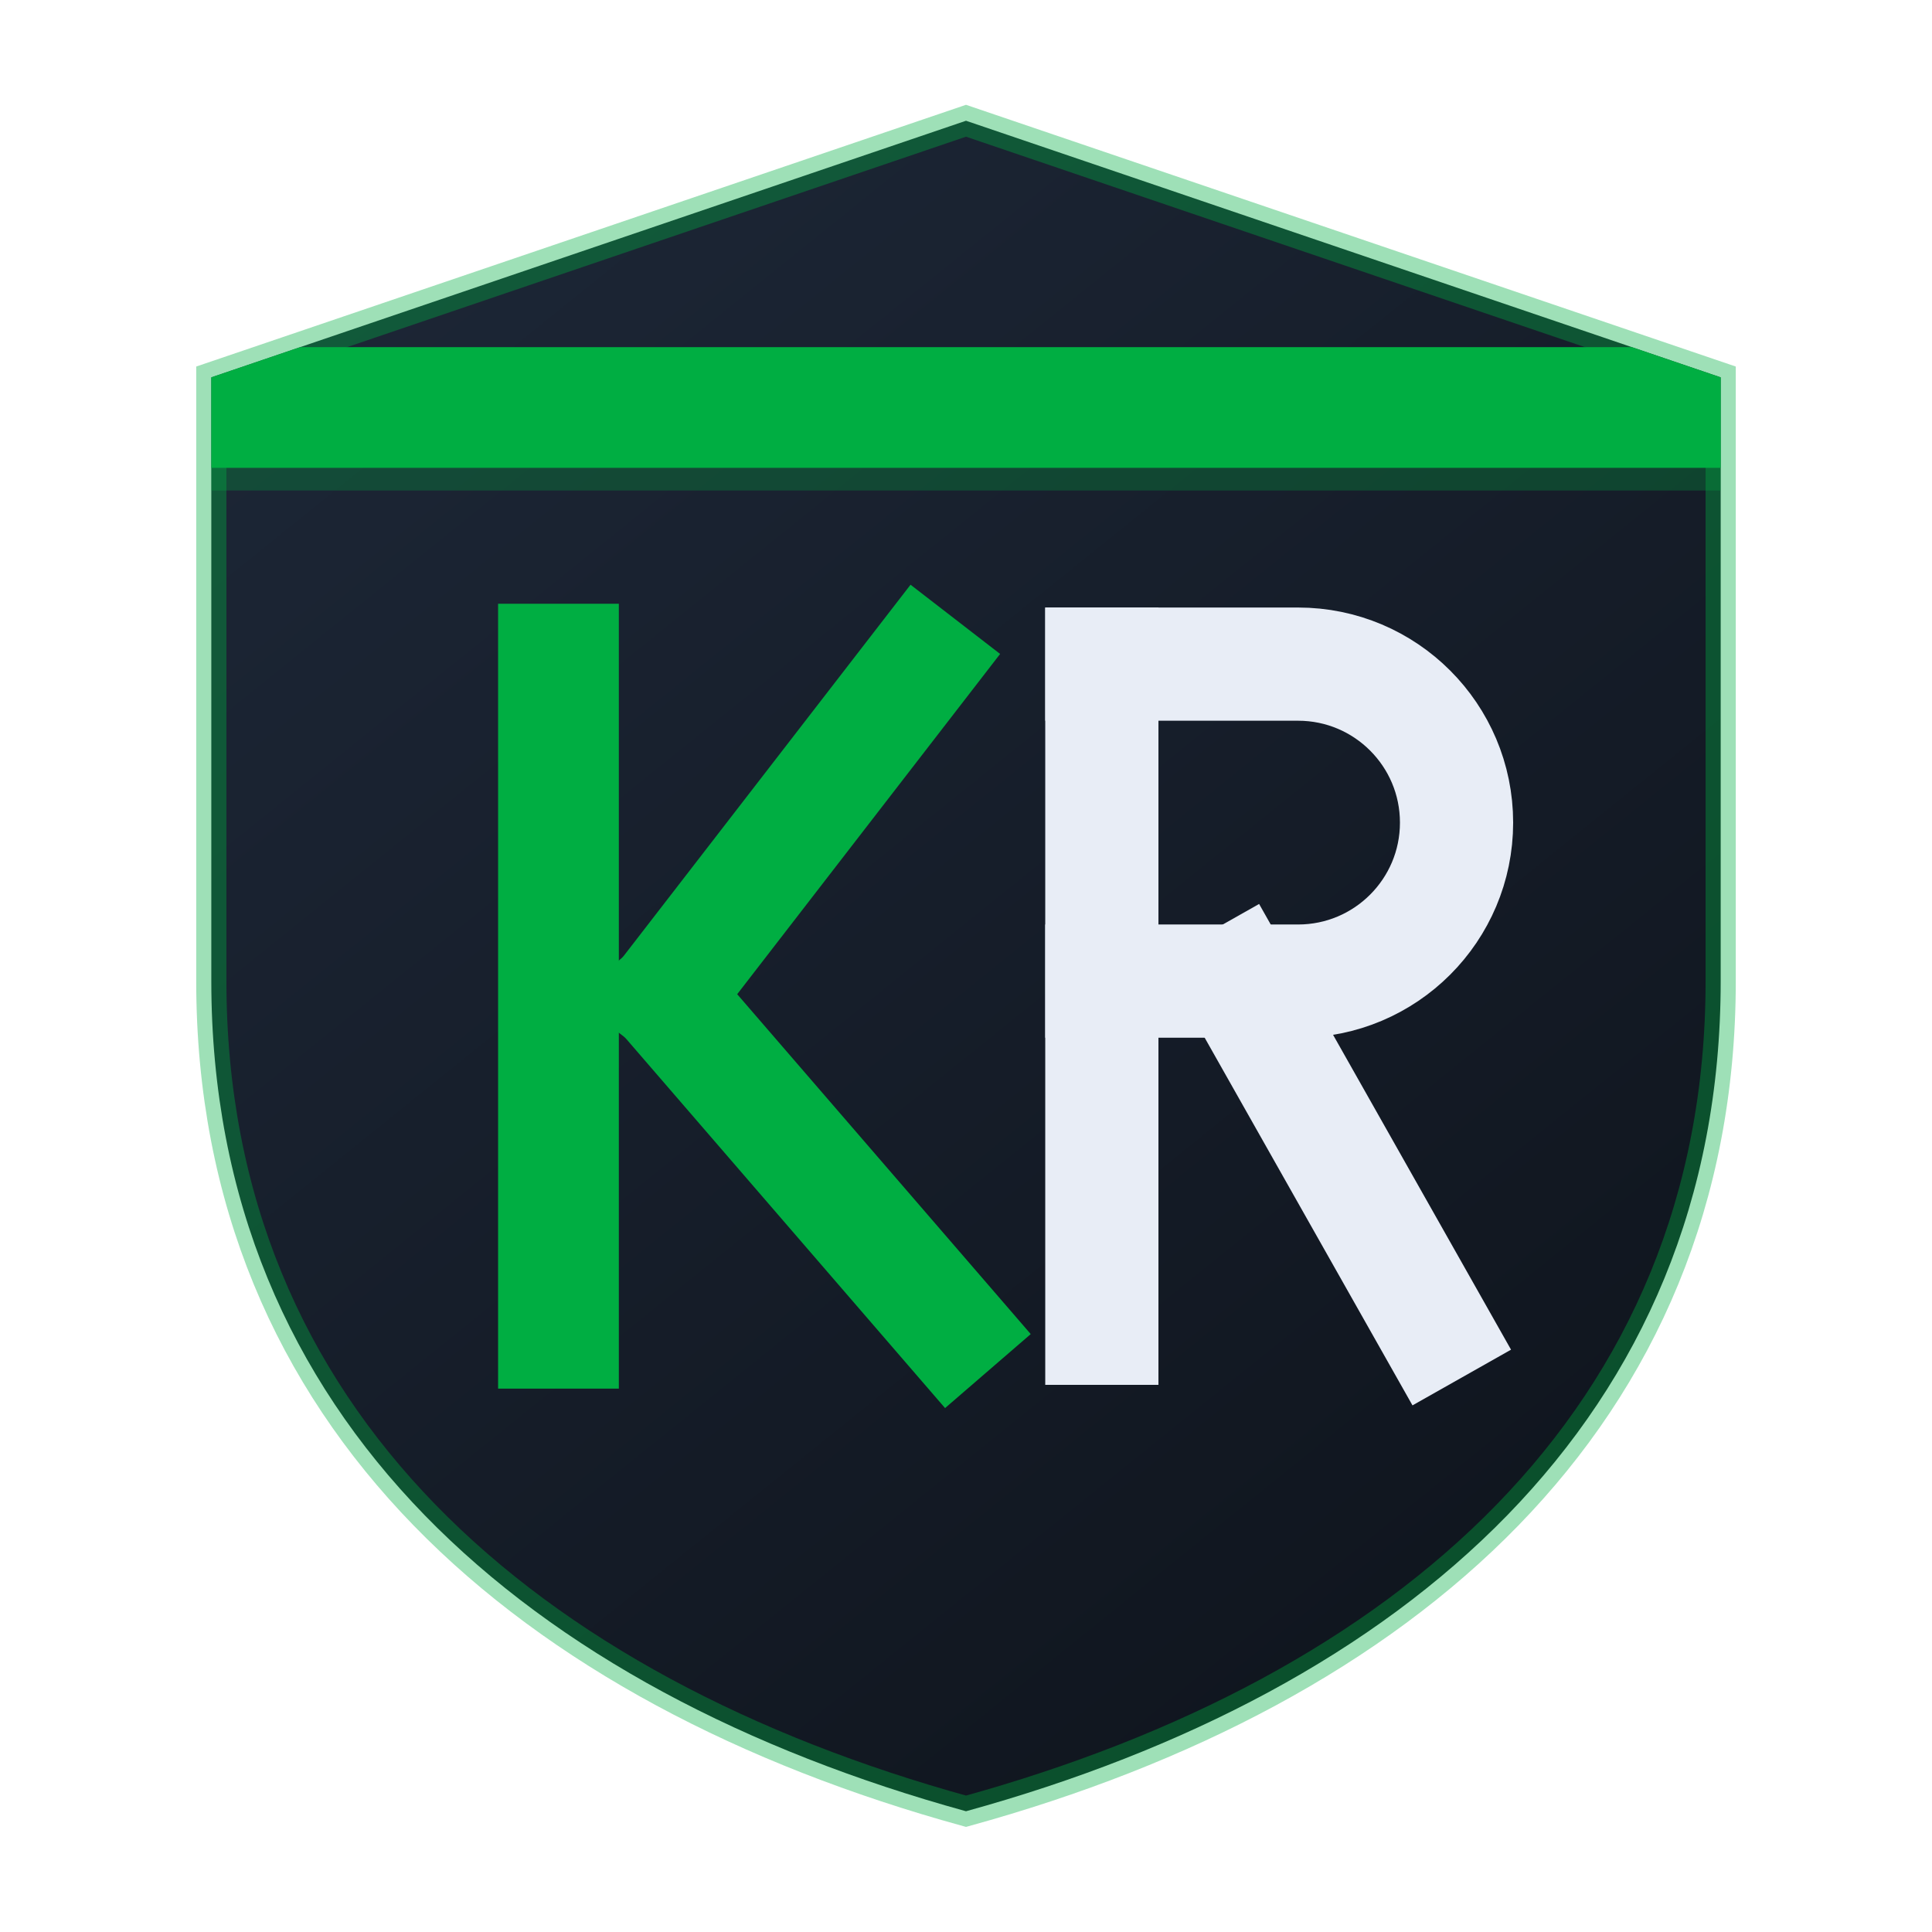
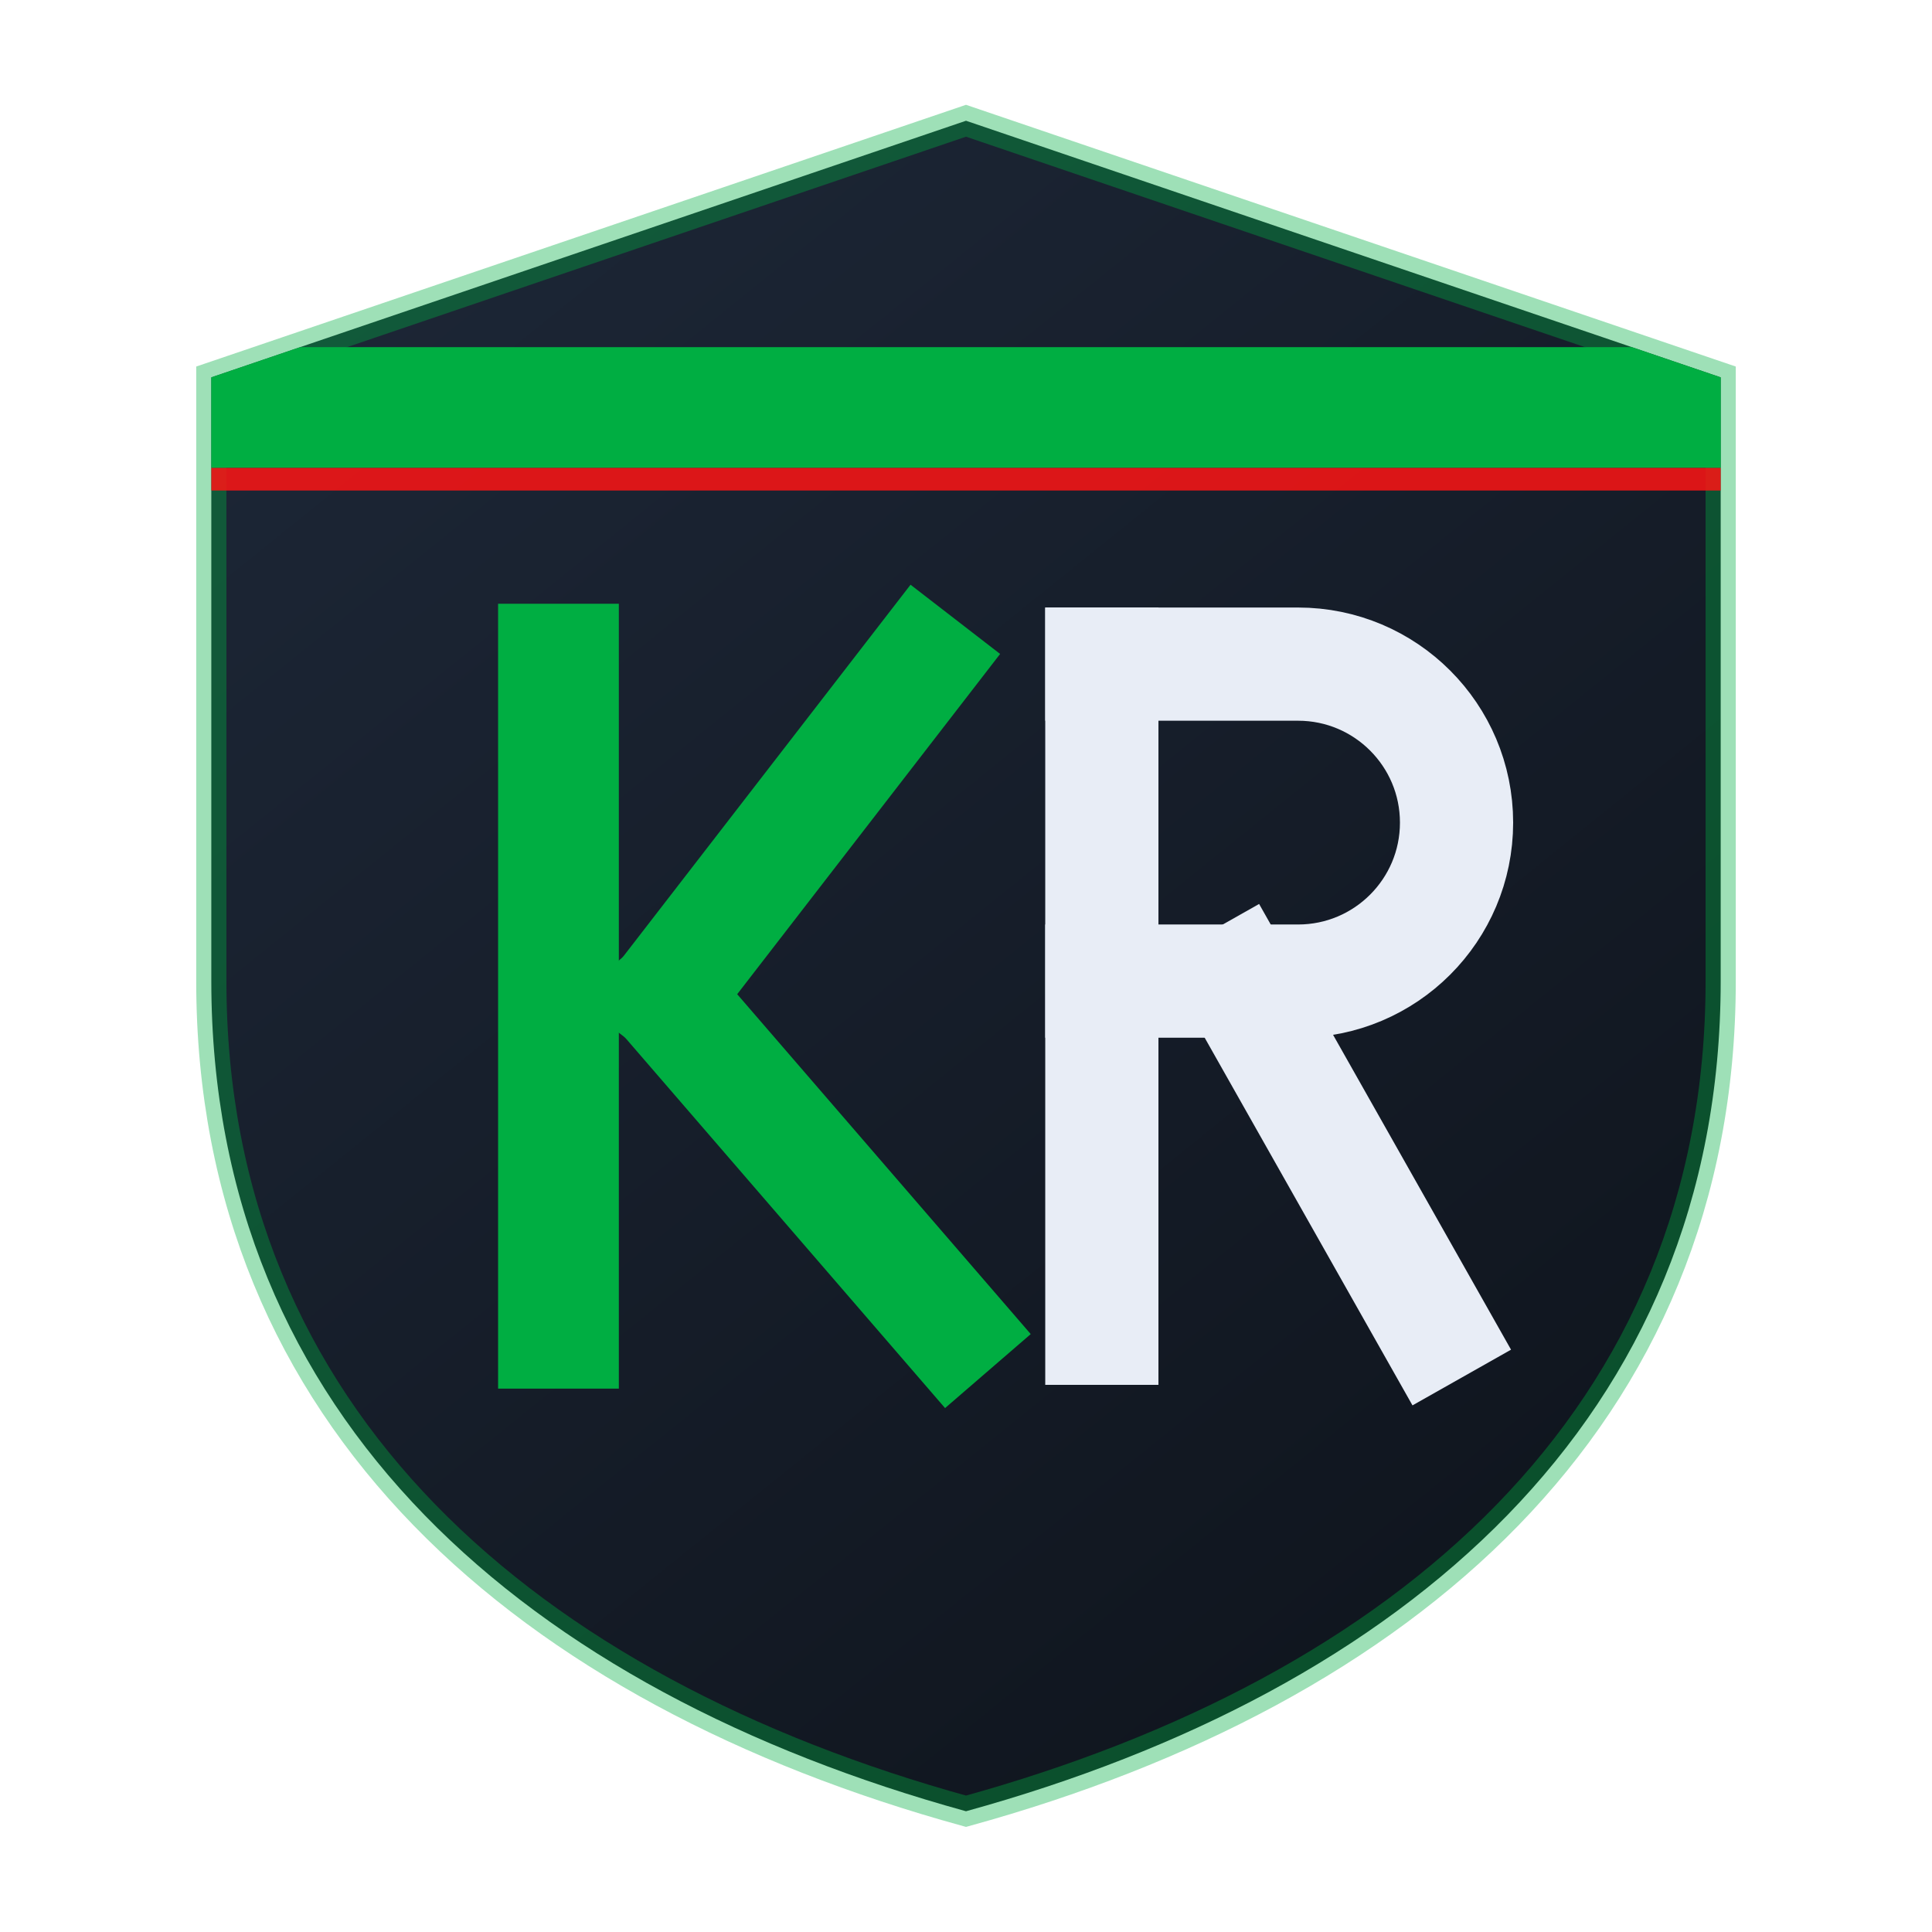
<svg xmlns="http://www.w3.org/2000/svg" width="256" height="256" viewBox="0 0 256 256" fill="none" role="img" aria-label="Proyecto Kronos — emblema KR">
  <defs>
    <linearGradient id="b-shield" x1="40" y1="24" x2="214" y2="240" gradientUnits="userSpaceOnUse">
      <stop offset="0" stop-color="#1D2737" />
      <stop offset="1" stop-color="#0E131B" />
    </linearGradient>
    <clipPath id="b-clip">
      <path d="M128 16 228 50v80c0 58-42 94-100 110C70 224 28 188 28 130V50L128 16Z" />
    </clipPath>
  </defs>
  <path d="M128 16 228 50v80c0 58-42 94-100 110C70 224 28 188 28 130V50L128 16Z" fill="url(#b-shield)" />
  <path d="M128 16 228 50v80c0 58-42 94-100 110C70 224 28 188 28 130V50L128 16Z" stroke="#00AE42" stroke-opacity=".38" stroke-width="4" />
  <g clip-path="url(#b-clip)">
    <rect x="28" y="46" width="200" height="16" fill="#00AE42" />
-     <rect x="28" y="62" width="200" height="3" fill="#00AE42" fill-opacity=".28" />
+     <rect x="28" y="62" width="200" height="3" fill="#FE1515" fill-opacity=".85" />
  </g>
  <g stroke-linecap="square" fill="none">
    <path d="M74 88v88" stroke="#00AE42" stroke-width="16" />
    <path d="M122 88 88 132" stroke="#00AE42" stroke-width="15" />
    <path d="M88 132 126 176" stroke="#00AE42" stroke-width="15" />
    <path d="M146 88v88" stroke="#E8EDF6" stroke-width="15" />
    <path d="M146 88h26a21 21 0 0 1 0 42h-26" stroke="#E8EDF6" stroke-width="15" />
    <path d="M164 130 190 176" stroke="#E8EDF6" stroke-width="15" />
  </g>
</svg>
